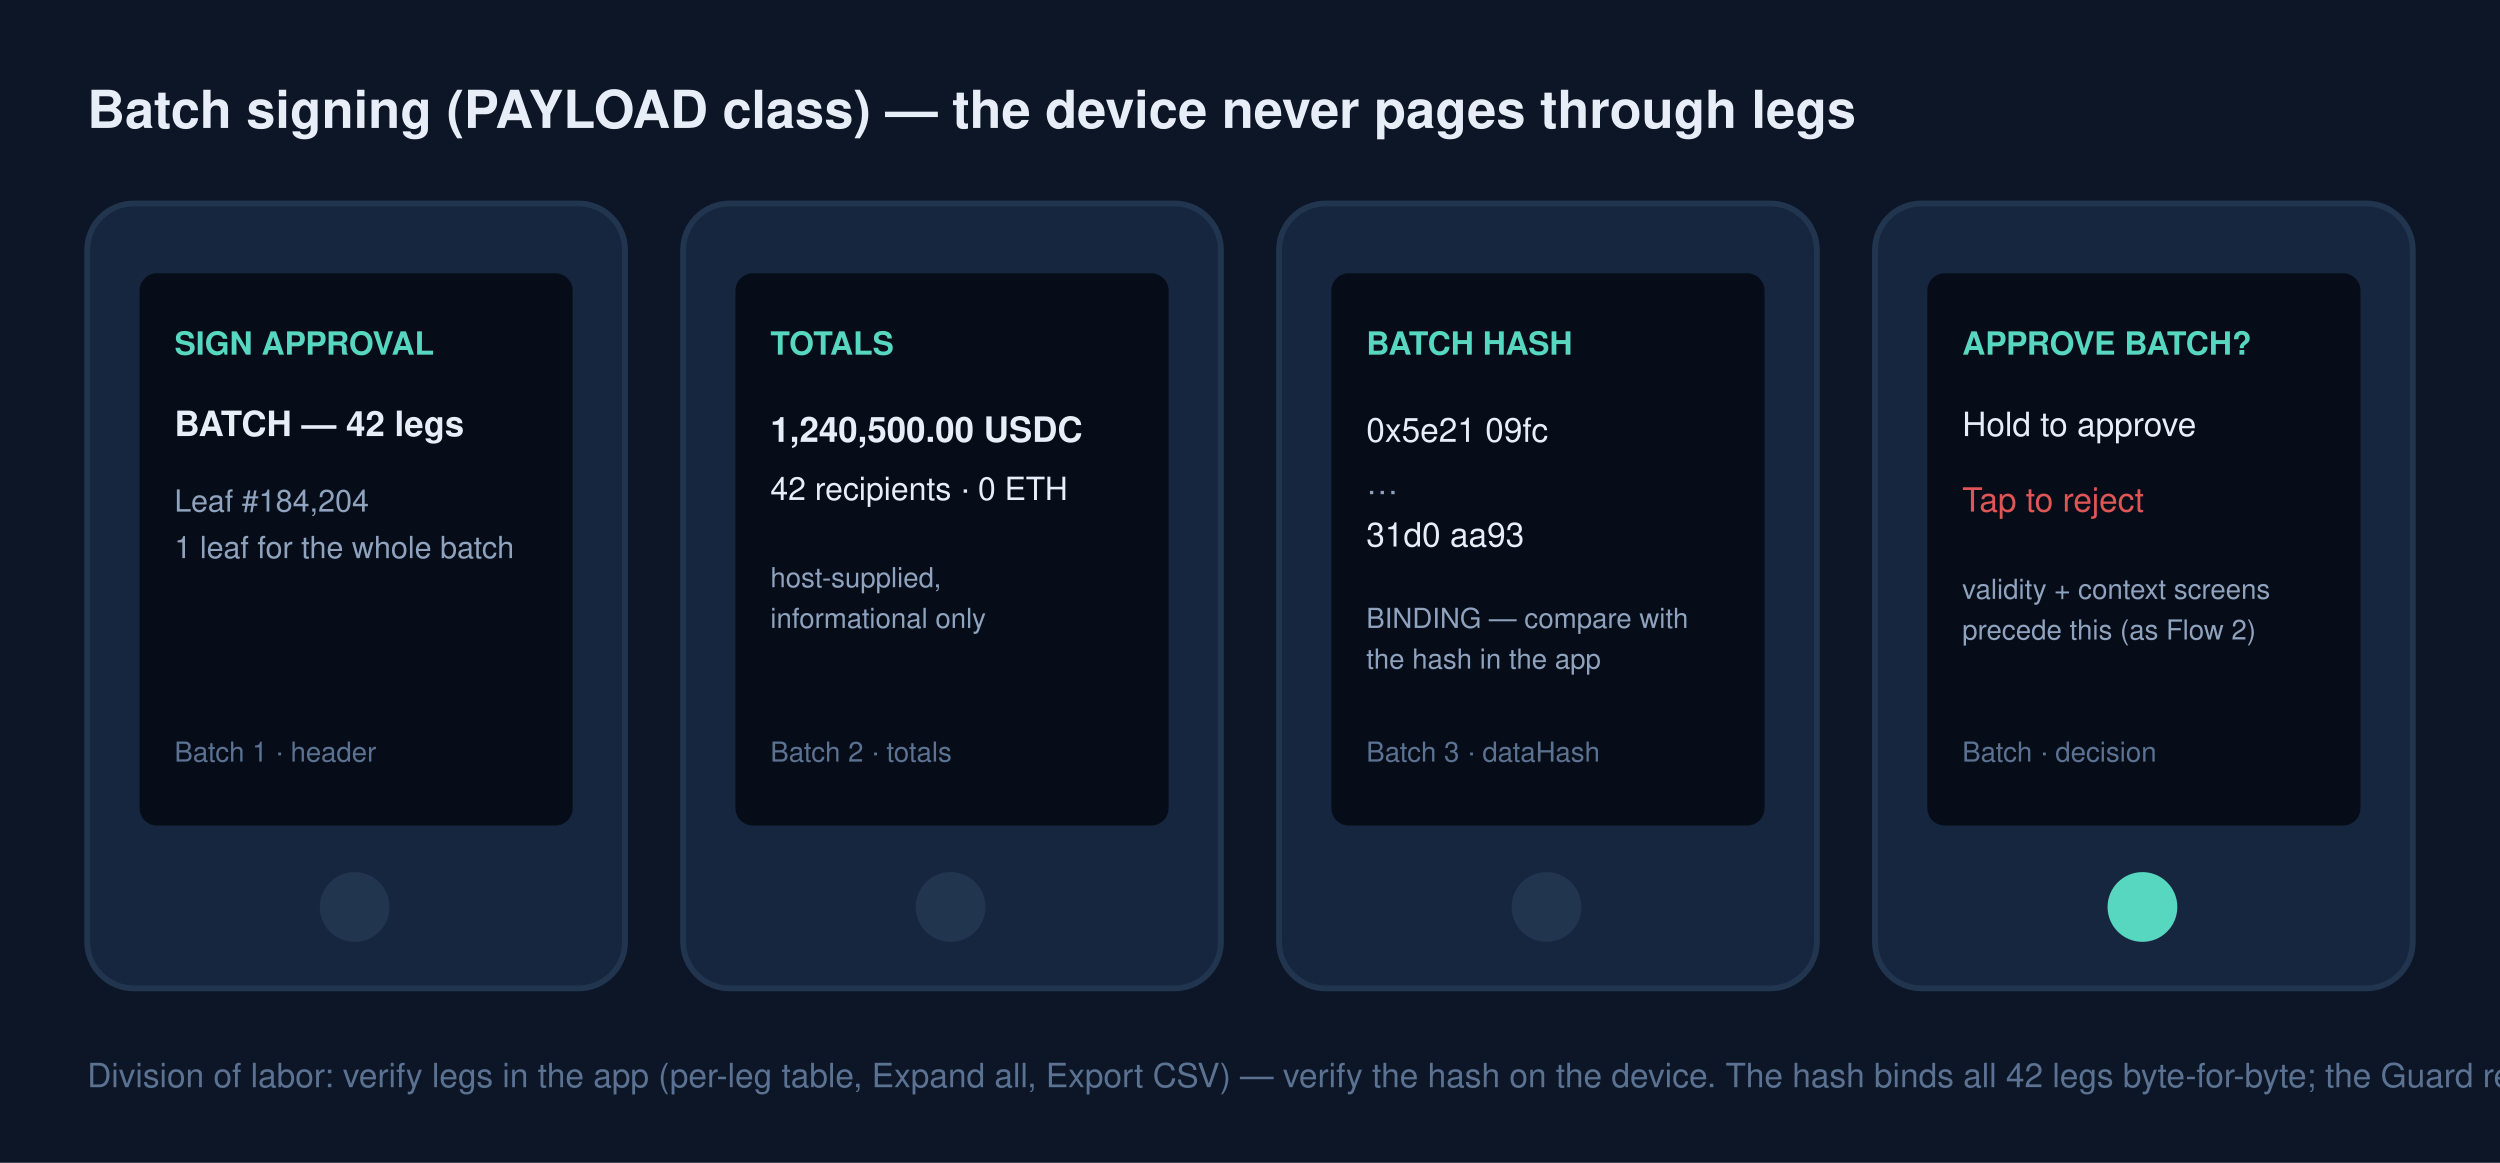
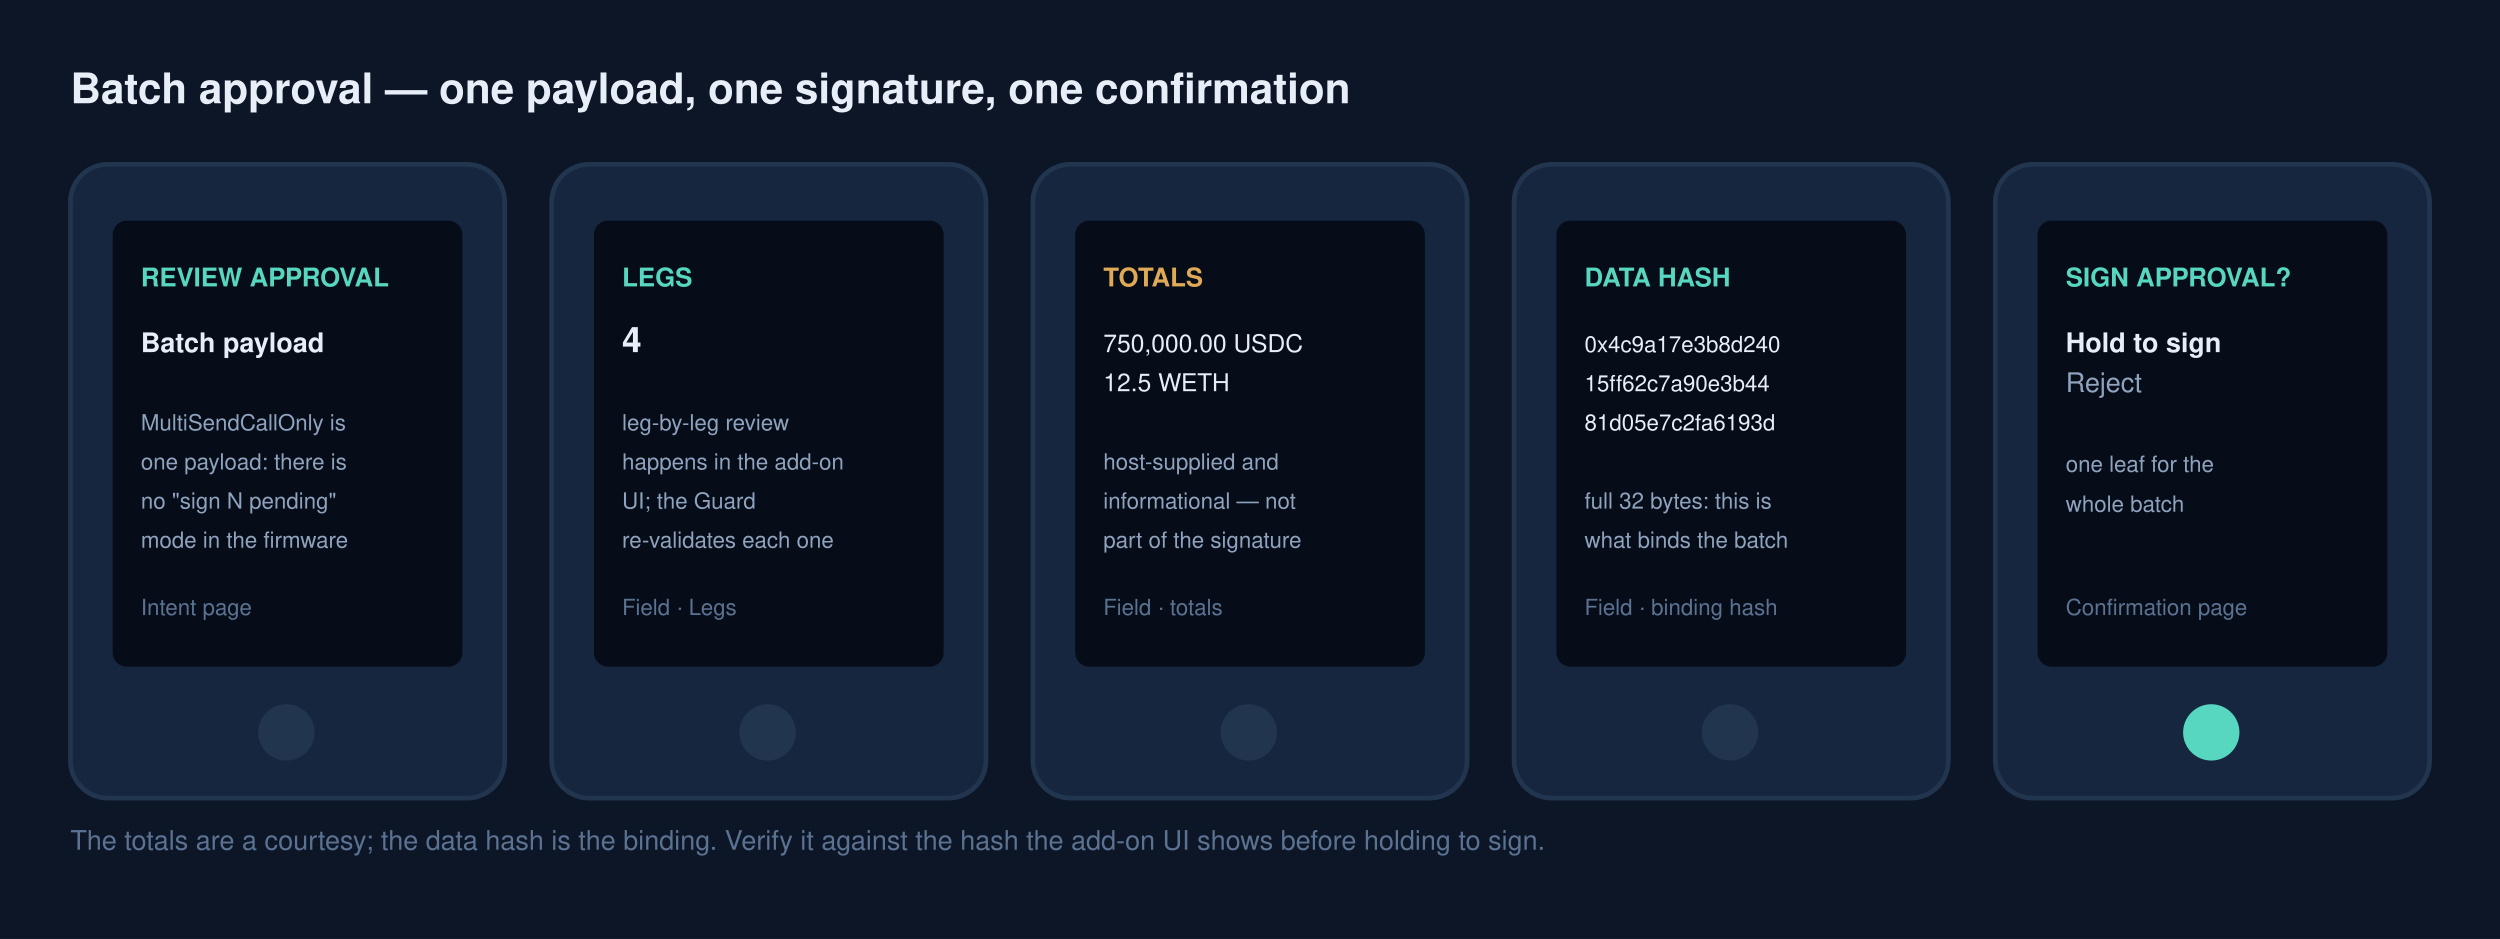
- <svg xmlns="http://www.w3.org/2000/svg" width="860" height="400" viewBox="0 0 860 400" font-family="Segoe UI, Helvetica, Arial, sans-serif">
-   <rect width="860" height="400" fill="#0c1626" />
-   <text x="30" y="44" fill="#e8eef7" font-size="18" font-weight="700">Batch signing (PAYLOAD class) — the device never pages through legs</text>
+ <svg xmlns="http://www.w3.org/2000/svg" width="1065" height="400" viewBox="0 0 1065 400" font-family="Segoe UI, Helvetica, Arial, sans-serif">
+   <rect width="1065" height="400" fill="#0c1626" />
+   <text x="30" y="44" fill="#e8eef7" font-size="18" font-weight="700">Batch approval — one payload, one signature, one confirmation</text>
  <g>
    <rect x="30" y="70" width="185" height="270" rx="16" fill="#16263f" stroke="#22354f" stroke-width="2" />
    <rect x="48" y="94" width="149" height="190" rx="6" fill="#060d18" />
-     <text x="60" y="122" fill="#57d6c0" font-size="11" font-weight="700">SIGN APPROVAL</text>
-     <text x="60" y="150" fill="#e8eef7" font-size="12" font-weight="700">BATCH — 42 legs</text>
-     <text x="60" y="176" fill="#8fa3bf" font-size="10.5">Leaf #184,204</text>
-     <text x="60" y="192" fill="#8fa3bf" font-size="10.5">1 leaf for the whole batch</text>
-     <text x="60" y="262" fill="#5b7292" font-size="9.5">Batch 1 · header</text>
+     <text x="60" y="122" fill="#57d6c0" font-size="11" font-weight="700">REVIEW APPROVAL</text>
+     <text x="60" y="150" fill="#e8eef7" font-size="11.5" font-weight="700">Batch payload</text>
+     <text x="60" y="183.333" fill="#8fa3bf" font-size="9.5">MultiSendCallOnly is</text>
+     <text x="60" y="200" fill="#8fa3bf" font-size="9.5">one payload: there is</text>
+     <text x="60" y="216.667" fill="#8fa3bf" font-size="9.5">no "sign N pending"</text>
+     <text x="60" y="233.333" fill="#8fa3bf" font-size="9.5">mode in the firmware</text>
+     <text x="60" y="262" fill="#5b7292" font-size="9.5">Intent page</text>
    <circle cx="122" cy="312" r="12" fill="#22354f" />
  </g>
  <g>
    <rect x="235" y="70" width="185" height="270" rx="16" fill="#16263f" stroke="#22354f" stroke-width="2" />
    <rect x="253" y="94" width="149" height="190" rx="6" fill="#060d18" />
-     <text x="265" y="122" fill="#57d6c0" font-size="11" font-weight="700">TOTALS</text>
-     <text x="265" y="152" fill="#e8eef7" font-size="12" font-weight="700">1,240,500.00 USDC</text>
-     <text x="265" y="172" fill="#e8eef7" font-size="11">42 recipients · 0 ETH</text>
-     <text x="265" y="202" fill="#8fa3bf" font-size="9.5">host-supplied,</text>
-     <text x="265" y="216" fill="#8fa3bf" font-size="9.5">informational only</text>
-     <text x="265" y="262" fill="#5b7292" font-size="9.5">Batch 2 · totals</text>
+     <text x="265" y="122" fill="#57d6c0" font-size="11" font-weight="700">LEGS</text>
+     <text x="265" y="150" fill="#e8eef7" font-size="15" font-weight="700">4</text>
+     <text x="265" y="183.333" fill="#8fa3bf" font-size="9.5">leg-by-leg review</text>
+     <text x="265" y="200" fill="#8fa3bf" font-size="9.5">happens in the add-on</text>
+     <text x="265" y="216.667" fill="#8fa3bf" font-size="9.5">UI; the Guard</text>
+     <text x="265" y="233.333" fill="#8fa3bf" font-size="9.5">re-validates each one</text>
+     <text x="265" y="262" fill="#5b7292" font-size="9.5">Field · Legs</text>
    <circle cx="327" cy="312" r="12" fill="#22354f" />
  </g>
  <g>
    <rect x="440" y="70" width="185" height="270" rx="16" fill="#16263f" stroke="#22354f" stroke-width="2" />
    <rect x="458" y="94" width="149" height="190" rx="6" fill="#060d18" />
-     <text x="470" y="122" fill="#57d6c0" font-size="11" font-weight="700">BATCH HASH</text>
-     <text x="470" y="152" fill="#e8eef7" font-size="11.5">0x5e21 09fc</text>
-     <text x="470" y="170" fill="#8fa3bf" font-size="11">…</text>
-     <text x="470" y="188" fill="#e8eef7" font-size="11.5">31d0 aa93</text>
-     <text x="470" y="216" fill="#8fa3bf" font-size="9.5">BINDING — compare with</text>
-     <text x="470" y="230" fill="#8fa3bf" font-size="9.5">the hash in the app</text>
-     <text x="470" y="262" fill="#5b7292" font-size="9.5">Batch 3 · dataHash</text>
+     <text x="470" y="122" fill="#e0a955" font-size="11" font-weight="700">TOTALS</text>
+     <text x="470" y="150" fill="#e8eef7" font-size="10.5">750,000.00 USDC</text>
+     <text x="470" y="166.667" fill="#e8eef7" font-size="10.5">12.5 WETH</text>
+     <text x="470" y="200" fill="#8fa3bf" font-size="9.5">host-supplied and</text>
+     <text x="470" y="216.667" fill="#8fa3bf" font-size="9.5">informational — not</text>
+     <text x="470" y="233.333" fill="#8fa3bf" font-size="9.5">part of the signature</text>
+     <text x="470" y="262" fill="#5b7292" font-size="9.5">Field · totals</text>
    <circle cx="532" cy="312" r="12" fill="#22354f" />
  </g>
  <g>
    <rect x="645" y="70" width="185" height="270" rx="16" fill="#16263f" stroke="#22354f" stroke-width="2" />
    <rect x="663" y="94" width="149" height="190" rx="6" fill="#060d18" />
-     <text x="675" y="122" fill="#57d6c0" font-size="11" font-weight="700">APPROVE BATCH?</text>
-     <text x="675" y="150" fill="#e8eef7" font-size="11.5">Hold to approve</text>
-     <text x="675" y="176" fill="#e05555" font-size="11.5">Tap to reject</text>
-     <text x="675" y="206" fill="#8fa3bf" font-size="9.5">validity + context screens</text>
-     <text x="675" y="220" fill="#8fa3bf" font-size="9.5">precede this (as Flow 2)</text>
-     <text x="675" y="262" fill="#5b7292" font-size="9.5">Batch · decision</text>
-     <circle cx="737" cy="312" r="12" fill="#57d6c0" />
+     <text x="675" y="122" fill="#57d6c0" font-size="11" font-weight="700">DATA HASH</text>
+     <text x="675" y="150" fill="#e8eef7" font-size="9.5">0x4c9a17e3b8d240</text>
+     <text x="675" y="166.667" fill="#e8eef7" font-size="9.5">15ff62c7a90e3b44</text>
+     <text x="675" y="183.333" fill="#e8eef7" font-size="9.5">81d05e7c2fa6193d</text>
+     <text x="675" y="216.667" fill="#8fa3bf" font-size="9.5">full 32 bytes: this is</text>
+     <text x="675" y="233.333" fill="#8fa3bf" font-size="9.5">what binds the batch</text>
+     <text x="675" y="262" fill="#5b7292" font-size="9.5">Field · binding hash</text>
+     <circle cx="737" cy="312" r="12" fill="#22354f" />
  </g>
-   <text x="30" y="374" fill="#5b7292" font-size="11.5">Division of labor: verify legs in the app (per-leg table, Expand all, Export CSV) — verify the hash on the device. The hash binds all 42 legs byte-for-byte; the Guard re-decodes every leg on-chain.</text>
+   <g>
+     <rect x="850" y="70" width="185" height="270" rx="16" fill="#16263f" stroke="#22354f" stroke-width="2" />
+     <rect x="868" y="94" width="149" height="190" rx="6" fill="#060d18" />
+     <text x="880" y="122" fill="#57d6c0" font-size="11" font-weight="700">SIGN APPROVAL?</text>
+     <text x="880" y="150" fill="#e8eef7" font-size="11.5" font-weight="700">Hold to sign</text>
+     <text x="880" y="167" fill="#8fa3bf" font-size="11.5">Reject</text>
+     <text x="880" y="201" fill="#8fa3bf" font-size="9.5">one leaf for the</text>
+     <text x="880" y="218" fill="#8fa3bf" font-size="9.5">whole batch</text>
+     <text x="880" y="262" fill="#5b7292" font-size="9.5">Confirmation page</text>
+     <circle cx="942" cy="312" r="12" fill="#57d6c0" />
+   </g>
+   <text x="30" y="362" fill="#5b7292" font-size="11.5">The totals are a courtesy; the data hash is the binding. Verify it against the hash the add-on UI shows before holding to sign.</text>
</svg>
